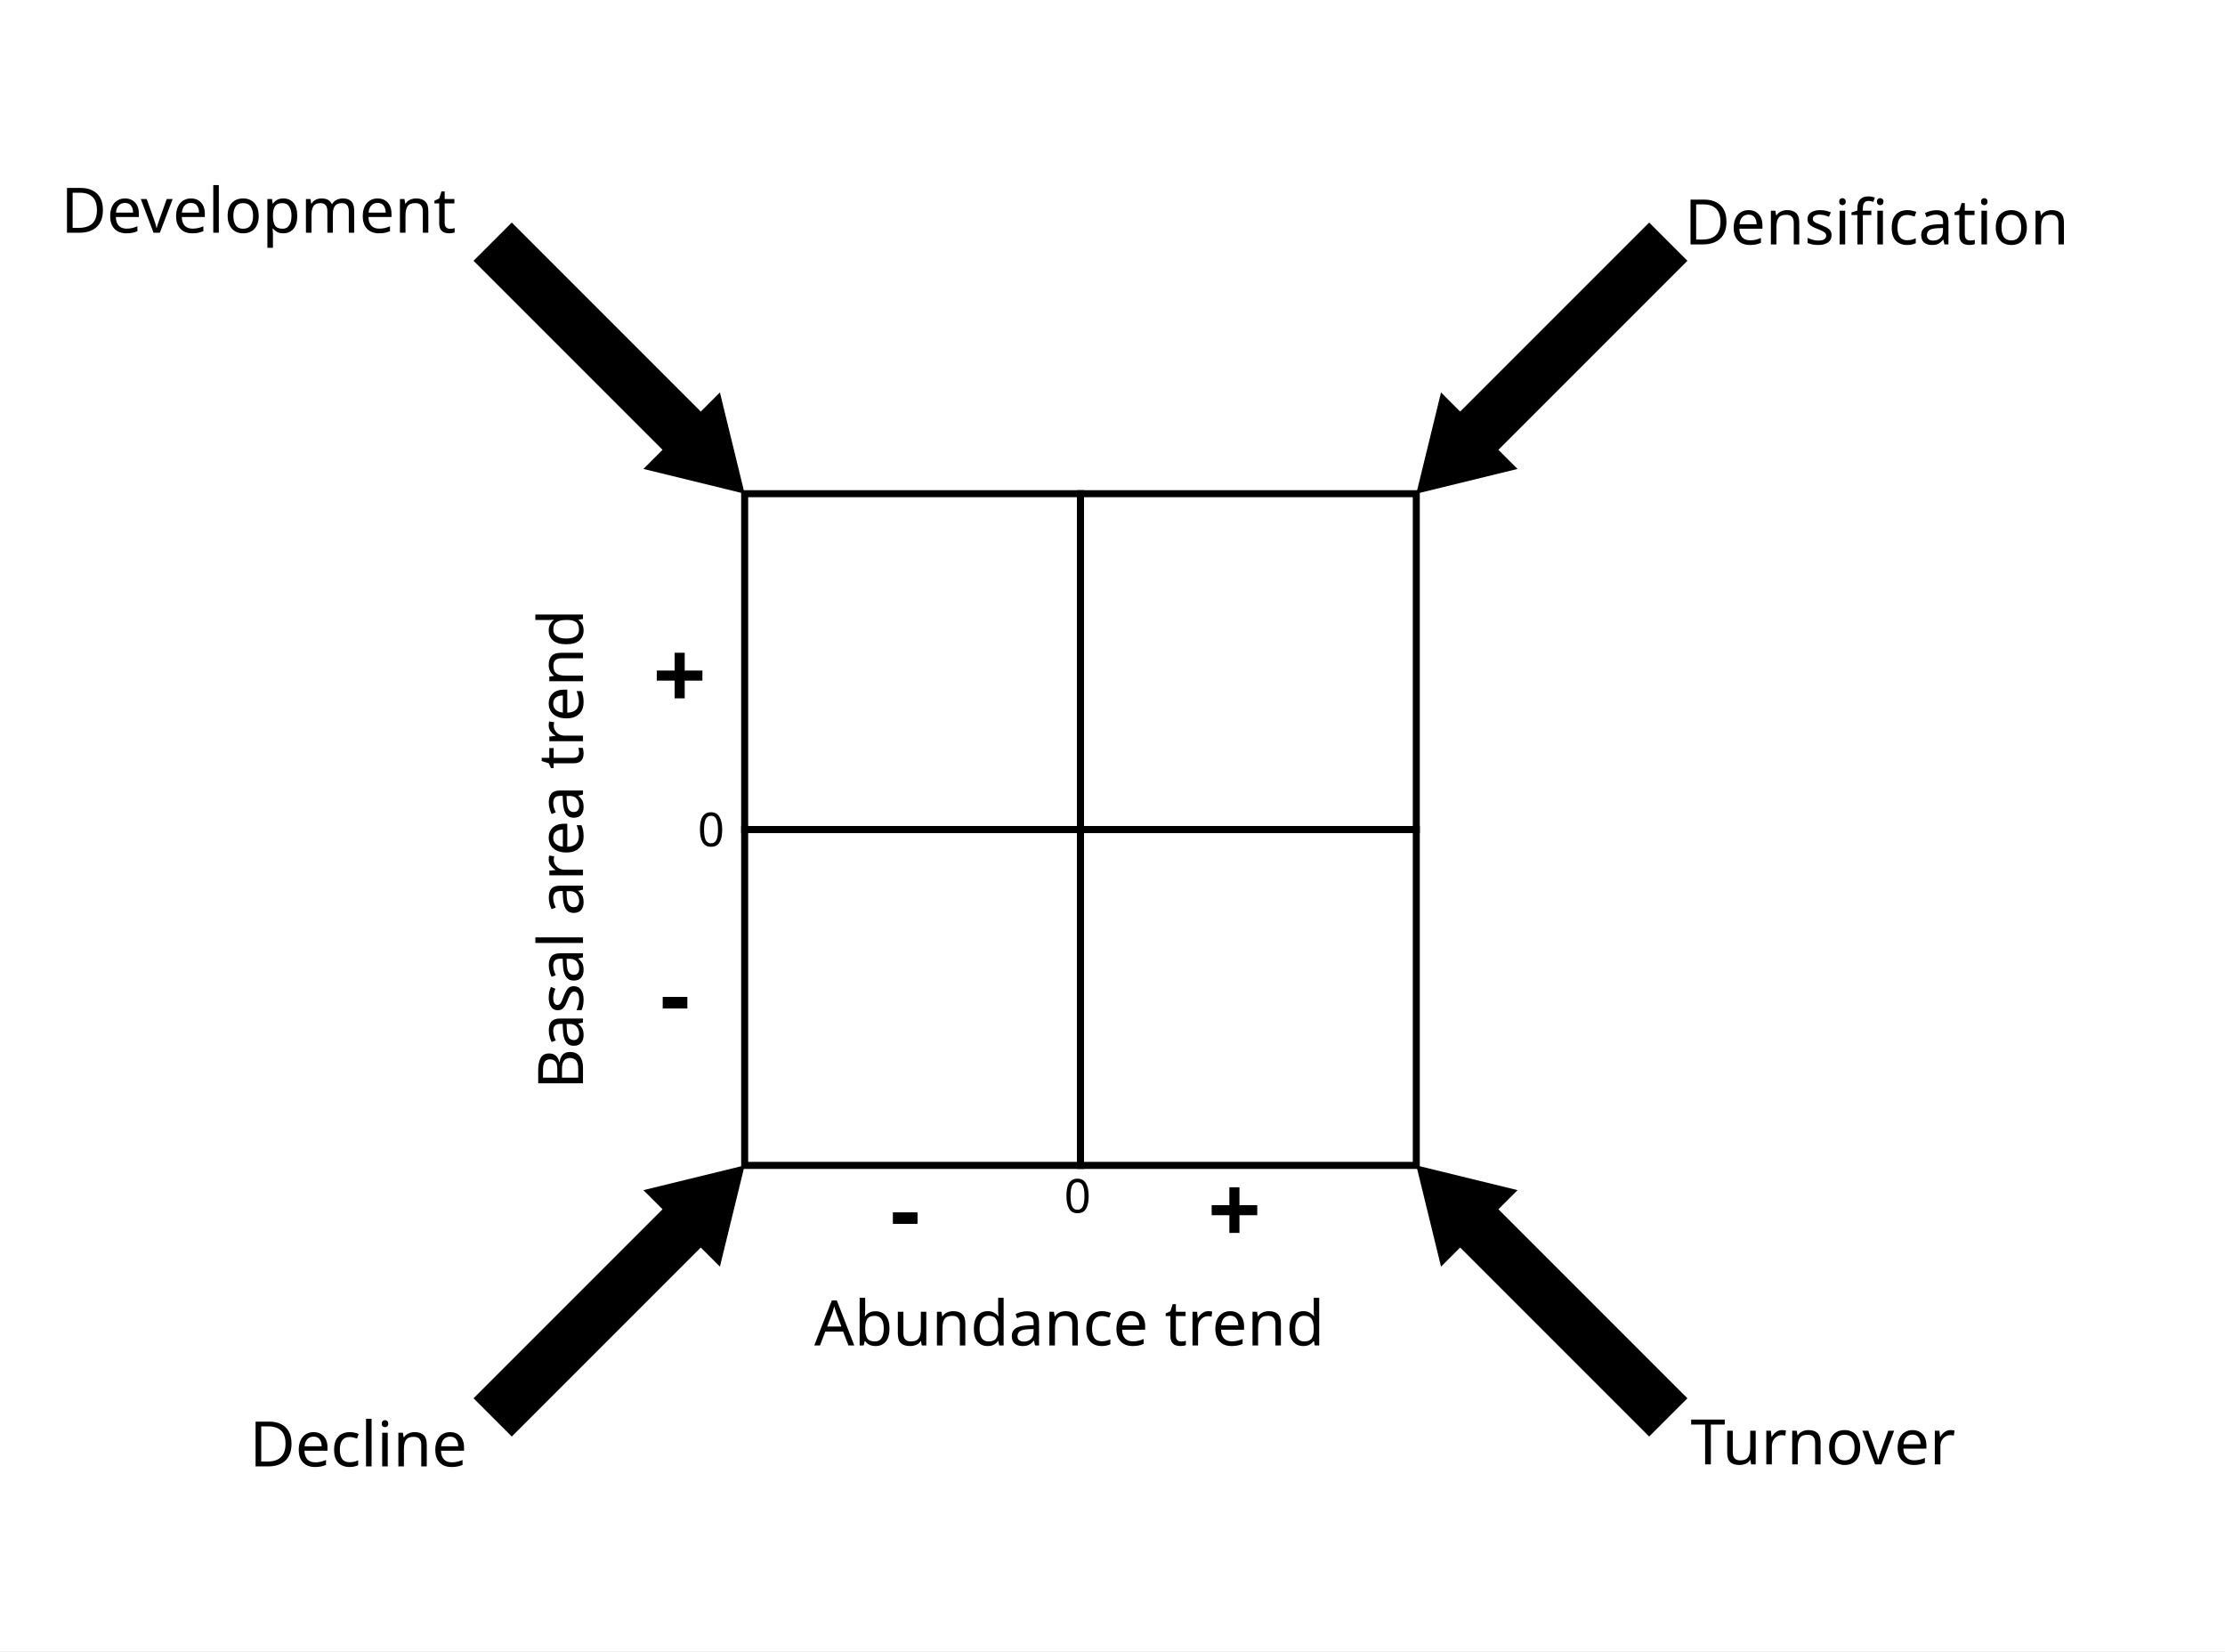
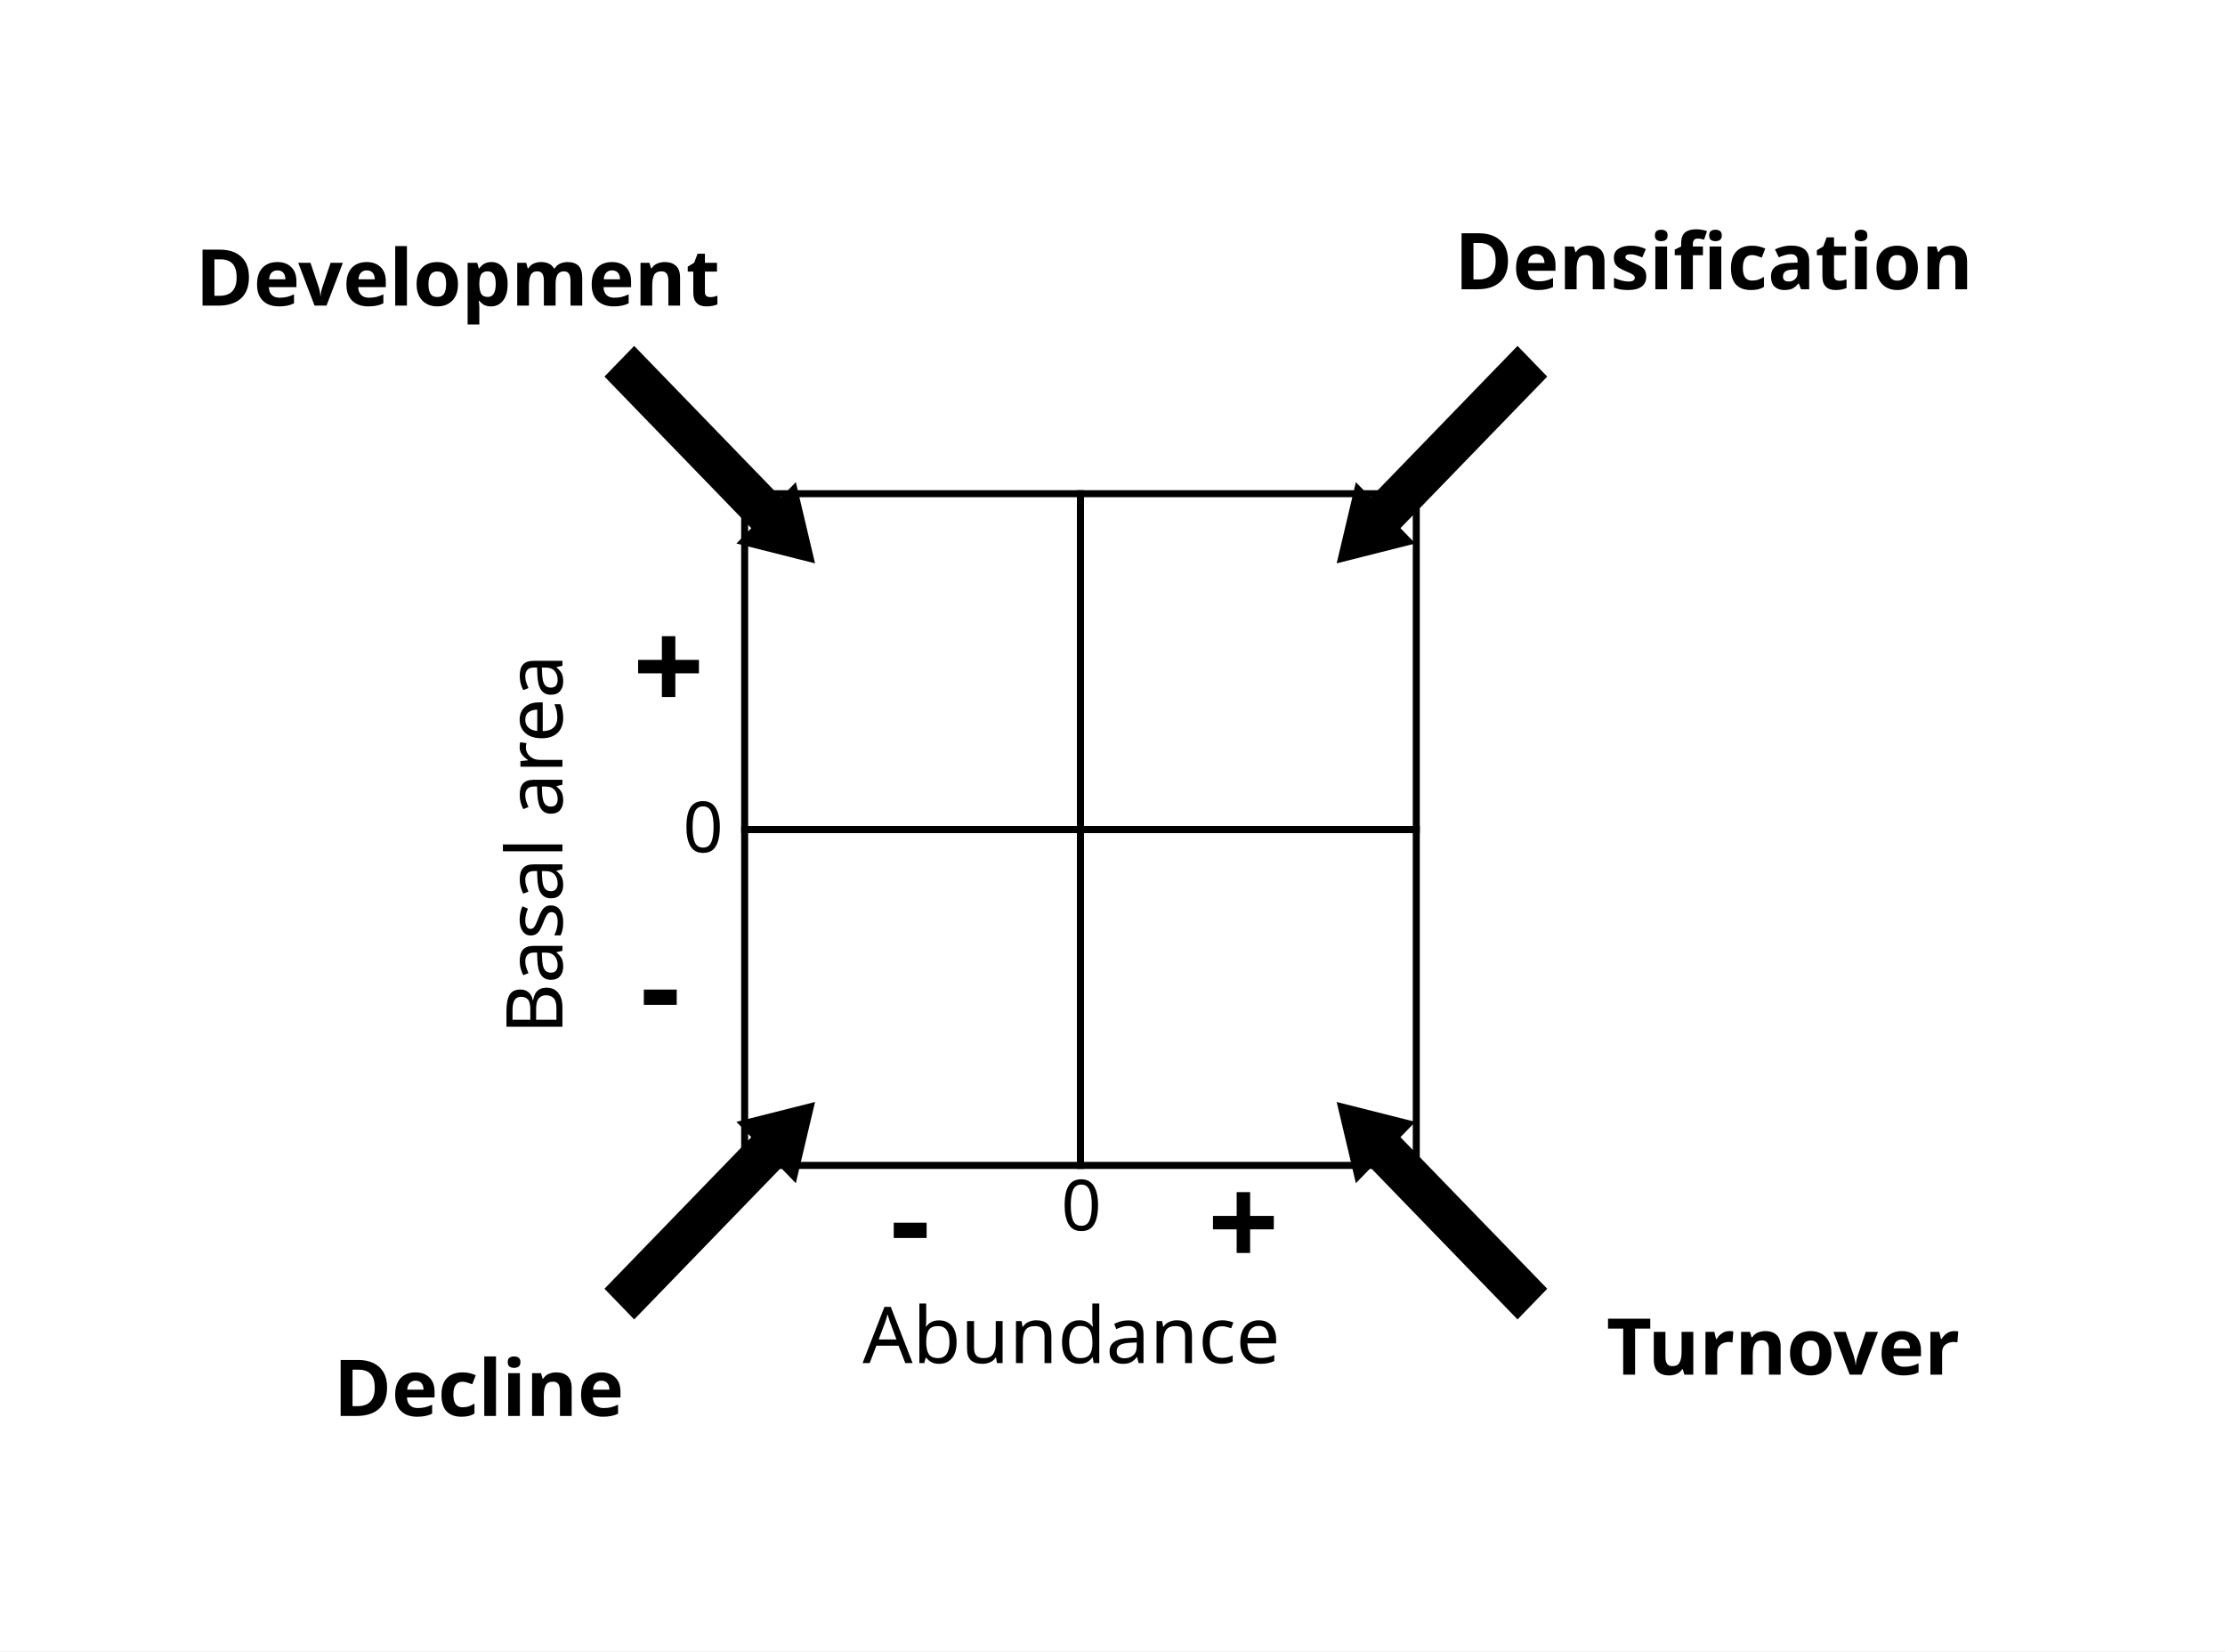
<svg xmlns="http://www.w3.org/2000/svg" width="400.649mm" height="297.303mm" viewBox="0 0 400.649 297.303" version="1.1" id="svg77467">
  <defs id="defs77464" />
  <g id="layer1" transform="translate(30.67171,19.61168)">
    <rect style="fill:#ffffff;stroke-width:1.718" id="rect82148" width="400.649" height="297.303" x="-30.672" y="-19.612" />
    <g id="g48958" transform="translate(231.9849,59.1818)" style="fill:none;fill-opacity:1">
      <rect style="fill:none;fill-opacity:1;stroke:#000000;stroke-width:1.262;stroke-linecap:round;stroke-miterlimit:10;stroke-opacity:1" id="rect32131-6-5" width="60.469" height="60.469" x="-128.568" y="10.096" />
      <rect style="fill:none;fill-opacity:1;stroke:#000000;stroke-width:1.262;stroke-linecap:round;stroke-miterlimit:10;stroke-opacity:1" id="rect32133-6-8" width="60.469" height="60.469" x="-68.099" y="10.096" />
      <rect style="fill:none;fill-opacity:1;stroke:#000000;stroke-width:1.262;stroke-linecap:round;stroke-miterlimit:10;stroke-opacity:1" id="rect32135-6-2" width="60.469" height="60.469" x="-128.568" y="70.565" />
      <rect style="fill:none;fill-opacity:1;stroke:#000000;stroke-width:1.262;stroke-linecap:round;stroke-miterlimit:10;stroke-opacity:1" id="rect32137-7-8" width="60.469" height="60.469" x="-68.099" y="70.565" />
    </g>
-     <text xml:space="preserve" style="font-size:11.289px;line-height:1.25;font-family:sans-serif;stroke-width:0.265" x="115.955" y="222.63" id="text71896">
-       <tspan id="tspan71894" style="font-size:11.289px;stroke-width:0.265" x="115.955" y="222.63">Abundance trend</tspan>
+     <text xml:space="preserve" style="font-size:14.111px;line-height:1.25;font-family:sans-serif;stroke-width:0.265" x="124.652" y="225.805" id="text71896">
+       <tspan id="tspan71894" style="font-size:14.111px;stroke-width:0.265" x="124.652" y="225.805">Abundance </tspan>
    </text>
-     <text xml:space="preserve" style="font-style:normal;font-variant:normal;font-weight:bold;font-stretch:normal;font-size:16.933px;line-height:1.25;font-family:sans-serif;-inkscape-font-specification:'sans-serif Bold';stroke-width:0.265" x="129.588" y="204.25" id="text21049">
-       <tspan id="tspan21047" style="font-style:normal;font-variant:normal;font-weight:bold;font-stretch:normal;font-size:16.933px;font-family:sans-serif;-inkscape-font-specification:'sans-serif Bold';stroke-width:0.265" x="129.588" y="204.25">-</tspan>
+     <text xml:space="preserve" style="font-style:normal;font-variant:normal;font-weight:bold;font-stretch:normal;font-size:22.578px;line-height:1.25;font-family:sans-serif;-inkscape-font-specification:'sans-serif Bold';stroke-width:0.265" x="129.588" y="207.955" id="text21049">
+       <tspan id="tspan21047" style="font-style:normal;font-variant:normal;font-weight:bold;font-stretch:normal;font-size:22.578px;font-family:sans-serif;-inkscape-font-specification:'sans-serif Bold';stroke-width:0.265" x="129.588" y="207.955">-</tspan>
    </text>
-     <text xml:space="preserve" style="font-style:normal;font-variant:normal;font-weight:bold;font-stretch:normal;font-size:16.933px;line-height:1.25;font-family:sans-serif;-inkscape-font-specification:'sans-serif Bold';stroke-width:0.265" x="-106.855" y="97.684" id="text20371" transform="rotate(-90)">
-       <tspan id="tspan20369" style="font-style:normal;font-variant:normal;font-weight:bold;font-stretch:normal;font-size:16.933px;font-family:sans-serif;-inkscape-font-specification:'sans-serif Bold';stroke-width:0.265" x="-106.855" y="97.684">+</tspan>
+     <text xml:space="preserve" style="font-style:normal;font-variant:normal;font-weight:bold;font-stretch:normal;font-size:22.578px;line-height:1.25;font-family:sans-serif;-inkscape-font-specification:'sans-serif Bold';stroke-width:0.265" x="-106.855" y="97.684" id="text20371" transform="rotate(-90)">
+       <tspan id="tspan20369" style="font-style:normal;font-variant:normal;font-weight:bold;font-stretch:normal;font-family:sans-serif;-inkscape-font-specification:'sans-serif Bold';stroke-width:0.265;font-size:22.578px" x="-106.855" y="97.684">+</tspan>
    </text>
-     <text xml:space="preserve" style="font-style:normal;font-variant:normal;font-weight:bold;font-stretch:normal;font-size:16.933px;line-height:1.25;font-family:sans-serif;-inkscape-font-specification:'sans-serif Bold';stroke-width:0.265" x="186.778" y="204.25" id="text21053">
-       <tspan id="tspan21051" style="font-style:normal;font-variant:normal;font-weight:bold;font-stretch:normal;font-size:16.933px;font-family:sans-serif;-inkscape-font-specification:'sans-serif Bold';stroke-width:0.265" x="186.778" y="204.25">+</tspan>
+     <text xml:space="preserve" style="font-style:normal;font-variant:normal;font-weight:bold;font-stretch:normal;font-size:22.578px;line-height:1.25;font-family:sans-serif;-inkscape-font-specification:'sans-serif Bold';stroke-width:0.265" x="186.778" y="208.484" id="text21053">
+       <tspan id="tspan21051" style="font-style:normal;font-variant:normal;font-weight:bold;font-stretch:normal;font-size:22.578px;font-family:sans-serif;-inkscape-font-specification:'sans-serif Bold';stroke-width:0.265" x="186.778" y="208.484">+</tspan>
    </text>
-     <text xml:space="preserve" style="font-style:normal;font-variant:normal;font-weight:bold;font-stretch:normal;font-size:16.933px;line-height:1.25;font-family:sans-serif;-inkscape-font-specification:'sans-serif Bold';stroke-width:0.265" x="88.146" y="165.455" id="text88808">
-       <tspan id="tspan88806" style="font-style:normal;font-variant:normal;font-weight:bold;font-stretch:normal;font-size:16.933px;font-family:sans-serif;-inkscape-font-specification:'sans-serif Bold';stroke-width:0.265" x="88.146" y="165.455">-</tspan>
+     <text xml:space="preserve" style="font-style:normal;font-variant:normal;font-weight:bold;font-stretch:normal;font-size:22.578px;line-height:1.25;font-family:sans-serif;-inkscape-font-specification:'sans-serif Bold';stroke-width:0.265" x="84.588" y="165.984" id="text88808">
+       <tspan id="tspan88806" style="font-style:normal;font-variant:normal;font-weight:bold;font-stretch:normal;font-size:22.578px;font-family:sans-serif;-inkscape-font-specification:'sans-serif Bold';stroke-width:0.265" x="84.588" y="165.984">-</tspan>
    </text>
-     <text xml:space="preserve" style="font-size:8.467px;line-height:1.25;font-family:sans-serif;stroke-width:0.265" x="94.95" y="132.773" id="text89298">
-       <tspan id="tspan89296" style="font-size:8.467px;stroke-width:0.265" x="94.95" y="132.773">0</tspan>
+     <text xml:space="preserve" style="font-size:12.7px;line-height:1.25;font-family:sans-serif;stroke-width:0.265" x="92.304" y="133.832" id="text89298">
+       <tspan id="tspan89296" style="font-size:12.7px;stroke-width:0.265" x="92.304" y="133.832">0</tspan>
    </text>
-     <text xml:space="preserve" style="font-size:8.467px;line-height:1.25;font-family:sans-serif;stroke-width:0.265" x="160.939" y="198.75" id="text6431">
-       <tspan id="tspan6429" style="font-size:8.467px;stroke-width:0.265" x="160.939" y="198.75">0</tspan>
+     <text xml:space="preserve" style="font-size:12.7px;line-height:1.25;font-family:sans-serif;stroke-width:0.265" x="160.41" y="201.925" id="text6431">
+       <tspan id="tspan6429" style="font-size:12.7px;stroke-width:0.265" x="160.41" y="201.925">0</tspan>
    </text>
-     <text xml:space="preserve" style="font-size:11.289px;line-height:1.25;font-family:sans-serif;stroke-width:0.265" x="-176.531" y="74.303" id="text5401" transform="rotate(-90)">
-       <tspan id="tspan5399" style="font-size:11.289px;stroke-width:0.265" x="-176.531" y="74.303">Basal area trend</tspan>
+     <text xml:space="preserve" style="font-size:14.111px;line-height:1.25;font-family:sans-serif;stroke-width:0.265" x="-166.629" y="70.599" id="text5401" transform="rotate(-90)">
+       <tspan id="tspan5399" style="font-size:14.111px;stroke-width:0.265" x="-166.629" y="70.599">Basal area </tspan>
    </text>
    <g id="g77257" transform="translate(-28.96064,35.21818)">
-       <g transform="matrix(0.2339086,-0.2339086,0.1420073,0.1420073,-194.5192,384.3351)" id="g48999" style="fill:#000000;fill-opacity:1;stroke:none">
-         <path d="m 995,319.25 h 145.5 V 295 l 48.5,48.5 -48.5,48.5 V 367.75 H 995 Z" stroke="#172c51" stroke-width="1.667" stroke-miterlimit="8" fill="#4472c4" fill-rule="evenodd" id="path48997" style="fill:#000000;fill-opacity:1;stroke:none" />
+       <g transform="matrix(0.2339086,-0.2339086,0.1420073,0.1420073,-219.7609,406.5477)" id="g48999" style="fill:#000000;fill-opacity:1;stroke:none">
+         <path d="m 1189,343.5 114.84,-3.028 0.186,-19.14 37.908,37.271 -38.652,39.289 0.186,-19.14 -114.84,3.028 z" stroke="#172c51" stroke-width="1.315" stroke-miterlimit="8" fill="#4472c4" fill-rule="evenodd" id="path48997" style="fill:#000000;fill-opacity:1;stroke:none" />
      </g>
-       <g transform="matrix(-0.2339086,-0.2339086,0.1420073,-0.1420073,482.6526,481.8941)" id="g48999-3" style="fill:#000000;fill-opacity:1;stroke:none">
-         <path d="m 995,319.25 h 145.5 V 295 l 48.5,48.5 -48.5,48.5 V 367.75 H 995 Z" stroke="#172c51" stroke-width="1.667" stroke-miterlimit="8" fill="#4472c4" fill-rule="evenodd" id="path48997-7" style="fill:#000000;fill-opacity:1;stroke:none" />
+       <g transform="matrix(-0.2339086,-0.2339086,0.1420073,-0.1420073,457.411,504.1068)" id="g48999-3" style="fill:#000000;fill-opacity:1;stroke:none">
+         <path d="m 1084.267,477.12 114.84,3.028 -0.186,-19.14 38.652,39.289 -37.908,37.271 -0.186,-19.14 -114.84,-3.028 z" stroke="#172c51" stroke-width="1.315" stroke-miterlimit="8" fill="#4472c4" fill-rule="evenodd" id="path48997-7" style="fill:#000000;fill-opacity:1;stroke:none" />
      </g>
-       <g transform="matrix(-0.2339086,0.2339086,-0.1420073,-0.1420073,580.2116,-195.2777)" id="g48999-6" style="fill:#000000;fill-opacity:1;stroke:none">
-         <path d="m 995,319.25 h 145.5 V 295 l 48.5,48.5 -48.5,48.5 V 367.75 H 995 Z" stroke="#172c51" stroke-width="1.667" stroke-miterlimit="8" fill="#4472c4" fill-rule="evenodd" id="path48997-6" style="fill:#000000;fill-opacity:1;stroke:none" />
+       <g transform="matrix(-0.2339086,0.2339086,-0.1420073,-0.1420073,554.97,-173.0651)" id="g48999-6" style="fill:#000000;fill-opacity:1;stroke:none">
+         <path d="m 992.084,324.054 114.84,-3.028 0.186,-19.14 37.908,37.271 -38.652,39.289 0.186,-19.14 -114.84,3.028 z" stroke="#172c51" stroke-width="1.315" stroke-miterlimit="8" fill="#4472c4" fill-rule="evenodd" id="path48997-6" style="fill:#000000;fill-opacity:1;stroke:none" />
      </g>
-       <g transform="matrix(0.2339086,0.2339086,-0.1420073,0.1420073,-96.96014,-292.8368)" id="g48999-9" style="fill:#000000;fill-opacity:1;stroke:none">
-         <path d="m 995,319.25 h 145.5 V 295 l 48.5,48.5 -48.5,48.5 V 367.75 H 995 Z" stroke="#172c51" stroke-width="1.667" stroke-miterlimit="8" fill="#4472c4" fill-rule="evenodd" id="path48997-0" style="fill:#000000;fill-opacity:1;stroke:none" />
+       <g transform="matrix(0.2339086,0.2339086,-0.1420073,0.1420073,-122.2018,-270.6241)" id="g48999-9" style="fill:#000000;fill-opacity:1;stroke:none">
+         <path d="m 1096.073,152.767 114.84,3.028 -0.186,-19.14 38.652,39.289 -37.908,37.271 -0.186,-19.14 -114.84,-3.028 z" stroke="#172c51" stroke-width="1.315" stroke-miterlimit="8" fill="#4472c4" fill-rule="evenodd" id="path48997-0" style="fill:#000000;fill-opacity:1;stroke:none" />
      </g>
    </g>
-     <text xml:space="preserve" style="font-size:11.289px;line-height:1.25;font-family:sans-serif;stroke-width:0.265" x="14.258" y="244.416" id="text101342">
-       <tspan id="tspan101340" style="stroke-width:0.265" x="14.258" y="244.416">Decline</tspan>
+     <text xml:space="preserve" style="font-size:14.111px;line-height:1.25;font-family:sans-serif;stroke-width:0.265;-inkscape-font-specification:'sans-serif Bold';font-weight:bold;font-style:normal;font-stretch:normal;font-variant:normal" x="29.403" y="235.329" id="text101342">
+       <tspan id="tspan101340" style="font-size:14.111px;stroke-width:0.265;-inkscape-font-specification:'sans-serif Bold';font-family:sans-serif;font-weight:bold;font-style:normal;font-stretch:normal;font-variant:normal" x="29.403" y="235.329">Decline</tspan>
    </text>
-     <text xml:space="preserve" style="font-size:11.289px;line-height:1.25;font-family:sans-serif;stroke-width:0.265" x="-19.702" y="22.289" id="text101346">
-       <tspan id="tspan101344" style="stroke-width:0.265" x="-19.702" y="22.289">Development</tspan>
+     <text xml:space="preserve" style="font-size:14.111px;line-height:1.25;font-family:sans-serif;stroke-width:0.265;-inkscape-font-specification:'sans-serif Bold';font-weight:bold;font-style:normal;font-stretch:normal;font-variant:normal" x="4.53" y="35.415" id="text101346">
+       <tspan id="tspan101344" style="font-size:14.111px;stroke-width:0.265;-inkscape-font-specification:'sans-serif Bold';font-family:sans-serif;font-weight:bold;font-style:normal;font-stretch:normal;font-variant:normal" x="4.53" y="35.415">Development</tspan>
    </text>
-     <text xml:space="preserve" style="font-size:11.289px;line-height:1.25;font-family:sans-serif;stroke-width:0.265" x="272.64" y="24.39" id="text101350">
-       <tspan id="tspan101348" style="stroke-width:0.265" x="272.64" y="24.39">Densification</tspan>
+     <text xml:space="preserve" style="font-size:14.111px;line-height:1.25;font-family:sans-serif;stroke-width:0.265;-inkscape-font-specification:'sans-serif Bold';font-weight:bold;font-style:normal;font-stretch:normal;font-variant:normal" x="231.244" y="32.467" id="text101350">
+       <tspan id="tspan101348" style="font-size:14.111px;stroke-width:0.265;-inkscape-font-specification:'sans-serif Bold';font-family:sans-serif;font-weight:bold;font-style:normal;font-stretch:normal;font-variant:normal" x="231.244" y="32.467">Densification</tspan>
    </text>
-     <text xml:space="preserve" style="font-size:11.289px;line-height:1.25;font-family:sans-serif;stroke-width:0.265" x="273.743" y="244.047" id="text100593">
-       <tspan id="tspan100591" style="stroke-width:0.265" x="273.743" y="244.047">Turnover</tspan>
+     <text xml:space="preserve" style="font-size:14.111px;line-height:1.25;font-family:sans-serif;stroke-width:0.265;-inkscape-font-specification:'sans-serif Bold';font-weight:bold;font-style:normal;font-stretch:normal;font-variant:normal" x="258.598" y="227.892" id="text100593">
+       <tspan id="tspan100591" style="font-size:14.111px;stroke-width:0.265;-inkscape-font-specification:'sans-serif Bold';font-family:sans-serif;font-weight:bold;font-style:normal;font-stretch:normal;font-variant:normal" x="258.598" y="227.892">Turnover</tspan>
    </text>
  </g>
</svg>
